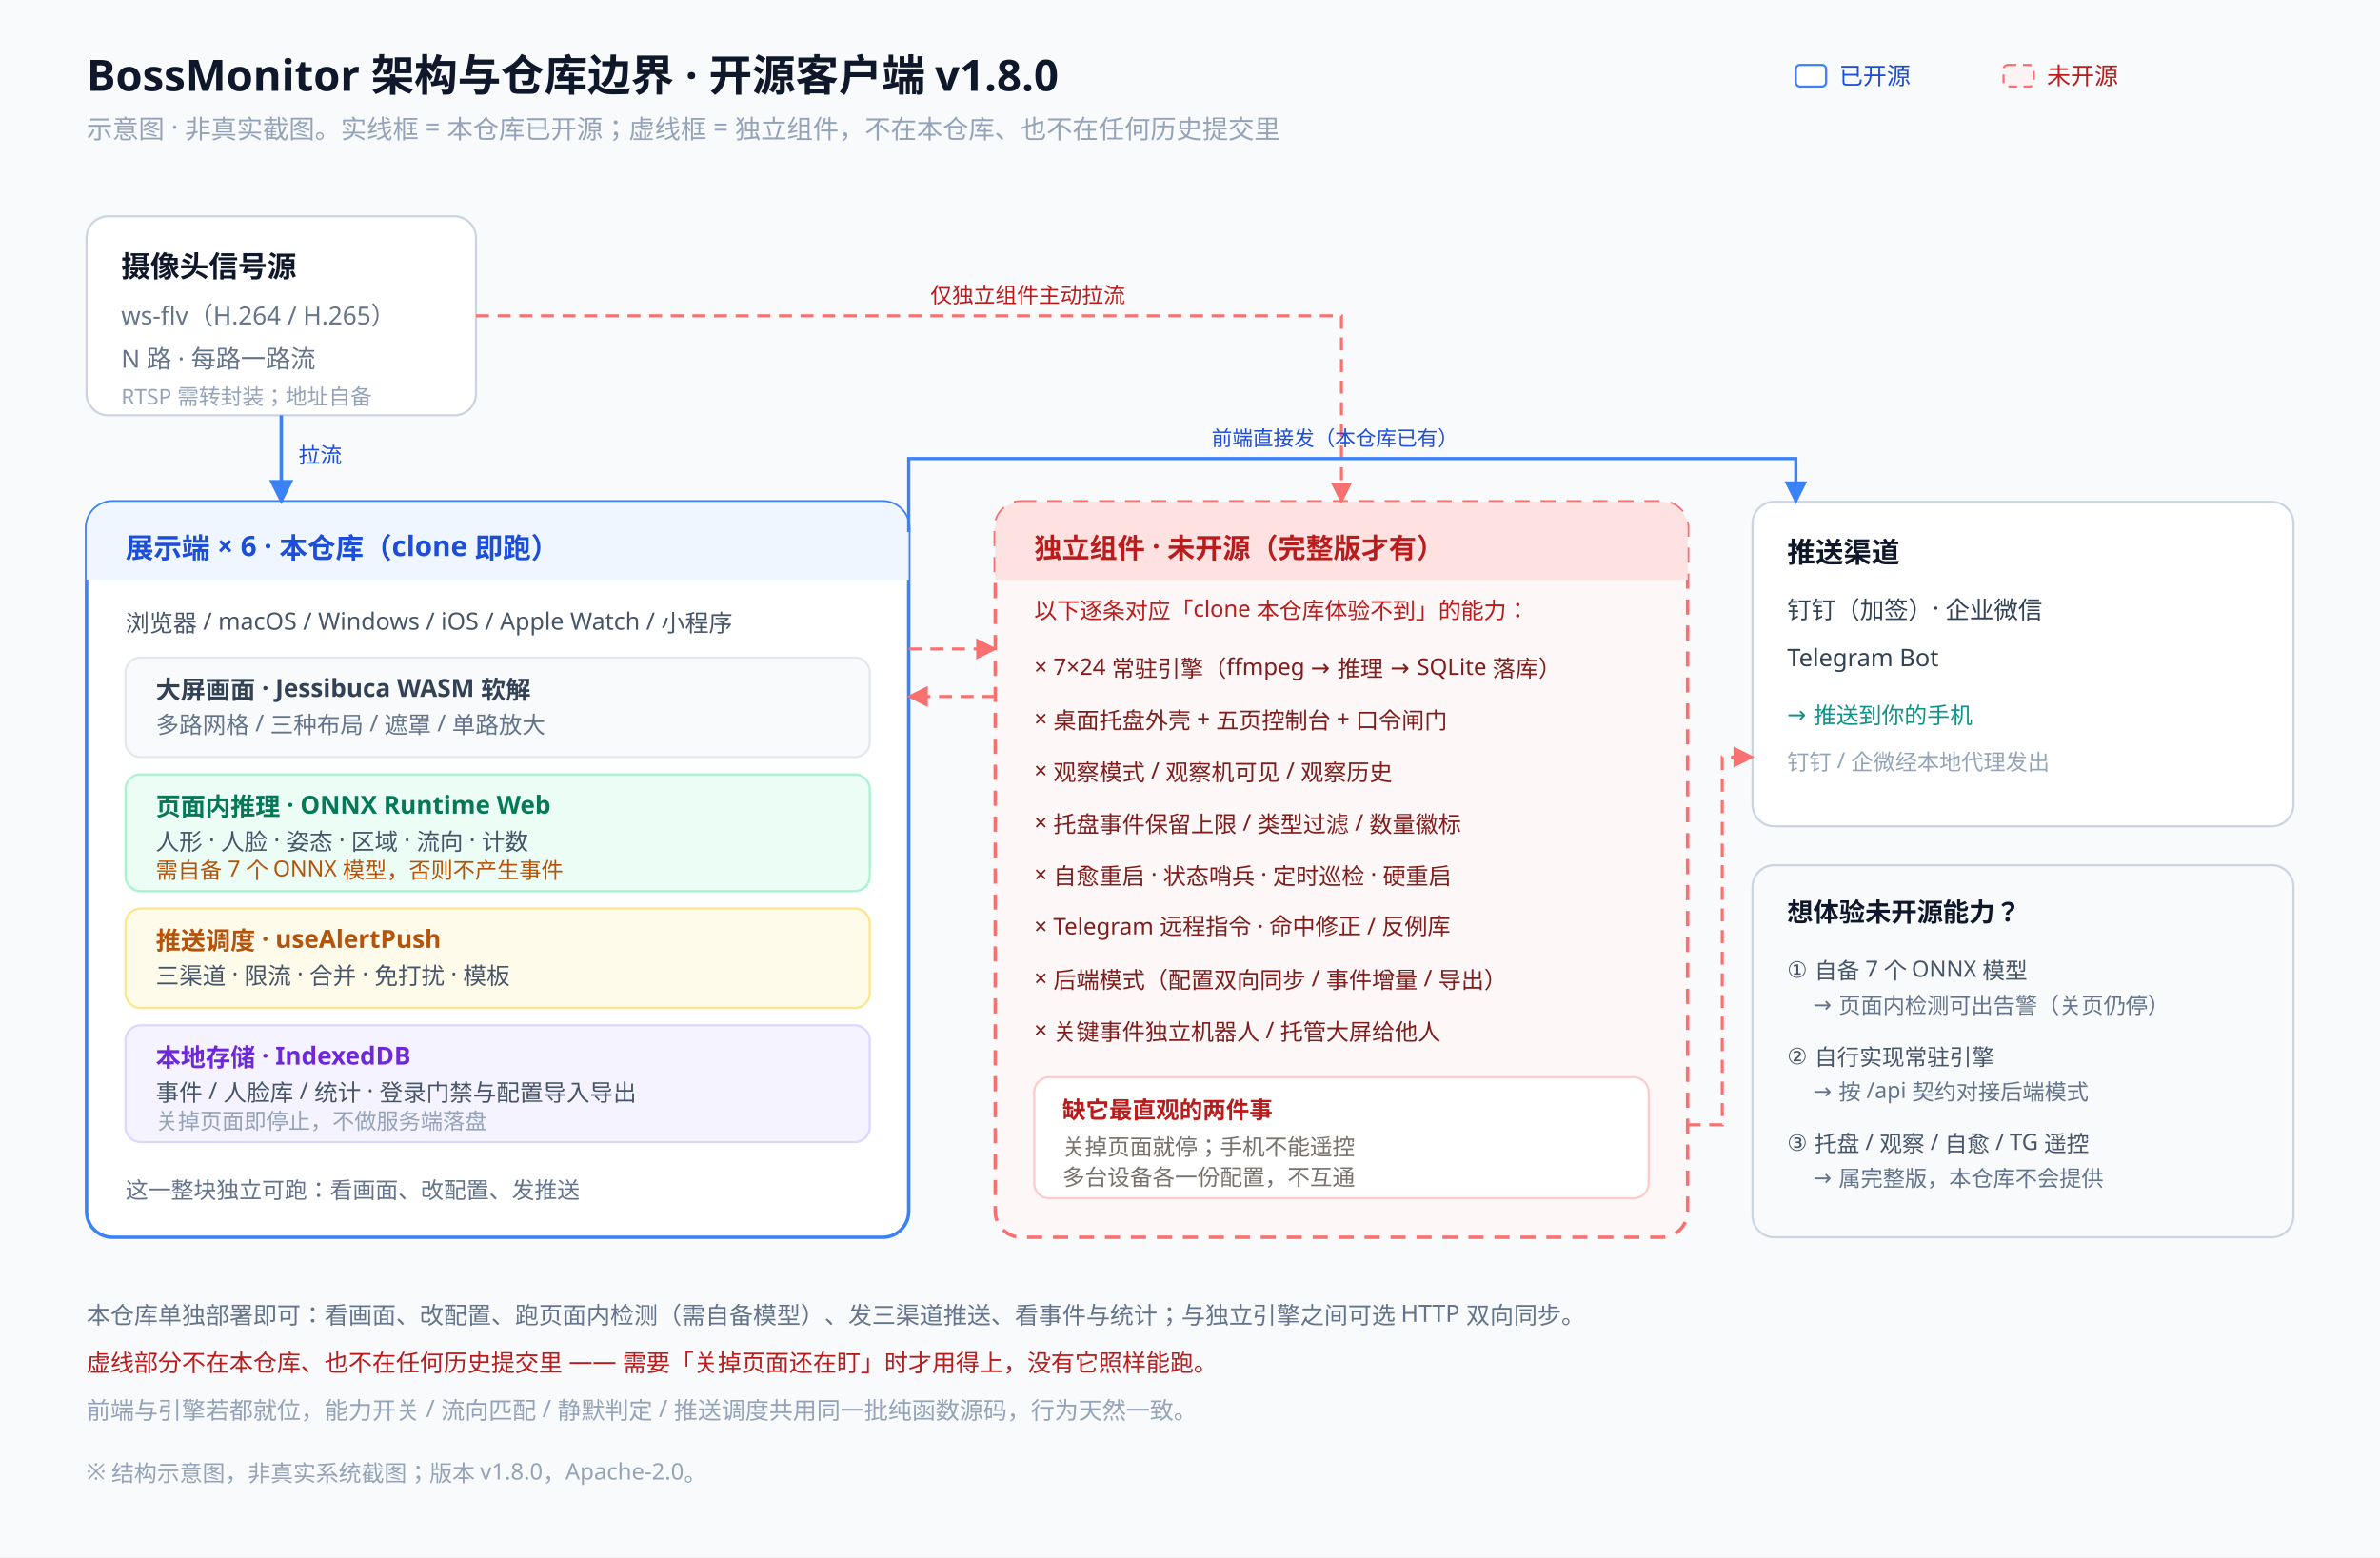
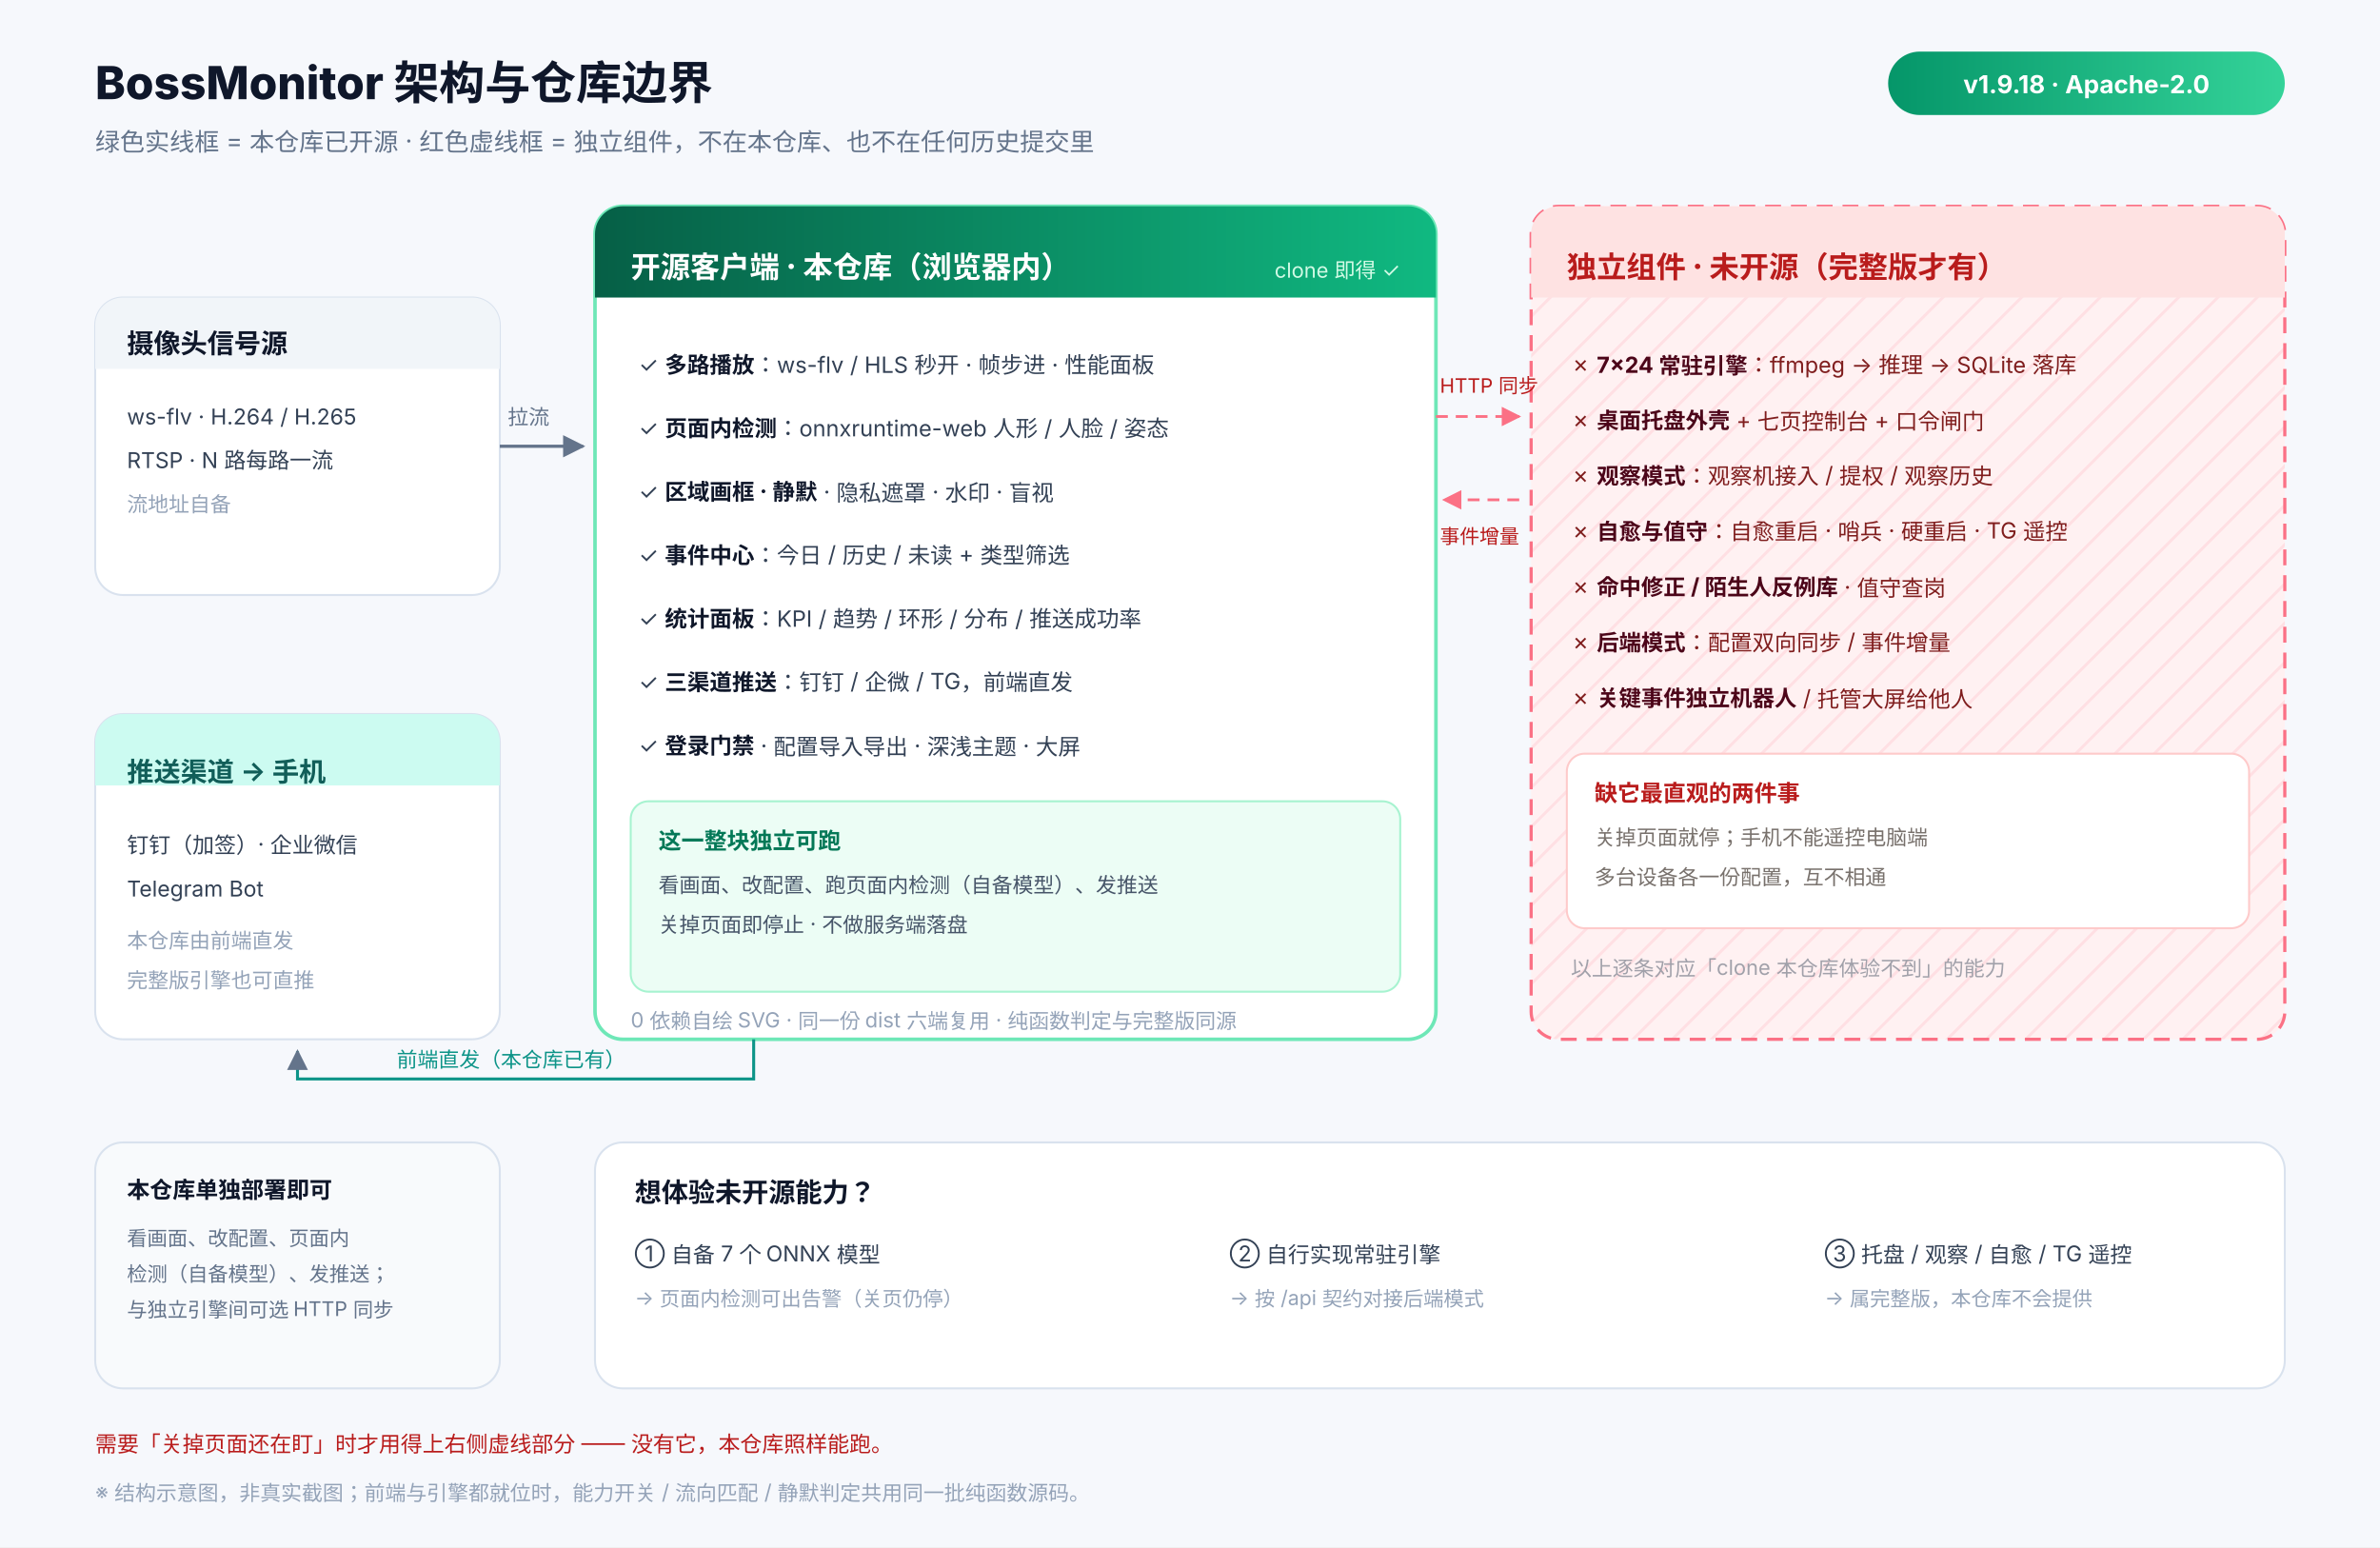
- <svg xmlns="http://www.w3.org/2000/svg" viewBox="0 0 1100 720" font-family="system-ui, 'PingFang SC', 'Microsoft YaHei', sans-serif">
-   <rect width="1100" height="720" fill="#f8fafc" />
-   <text x="40" y="42" font-size="20" font-weight="700" fill="#0f172a">BossMonitor 架构与仓库边界 · 开源客户端 v1.8.0</text>
-   <text x="40" y="64" font-size="12" fill="#94a3b8">示意图 · 非真实截图。实线框 = 本仓库已开源；虚线框 = 独立组件，不在本仓库、也不在任何历史提交里</text>
-   <g transform="translate(830,30)">
-     <rect x="0" y="0" width="14" height="10" rx="2" fill="#ffffff" stroke="#3b82f6" />
-     <text x="20" y="9" font-size="11" fill="#1d4ed8">已开源</text>
-     <rect x="96" y="0" width="14" height="10" rx="2" fill="#fef2f2" stroke="#f87171" stroke-dasharray="4 3" />
-     <text x="116" y="9" font-size="11" fill="#b91c1c">未开源</text>
-   </g>
+ <svg xmlns="http://www.w3.org/2000/svg" viewBox="0 0 1200 780" font-family="-apple-system, 'PingFang SC', 'Microsoft YaHei', 'Noto Sans SC', sans-serif">
  <defs>
-     <marker id="arb" viewBox="0 0 10 10" refX="9" refY="5" markerWidth="7" markerHeight="7" orient="auto-start-reverse">
-       <path d="M0,0 L10,5 L0,10 z" fill="#3b82f6" />
+     <linearGradient id="gOpen" x1="0" y1="0" x2="1" y2="0">
+       <stop offset="0" stop-color="#065f46" />
+       <stop offset="1" stop-color="#10b981" />
+     </linearGradient>
+     <linearGradient id="gPillG" x1="0" y1="0" x2="1" y2="0">
+       <stop offset="0" stop-color="#059669" />
+       <stop offset="1" stop-color="#34d399" />
+     </linearGradient>
+     <pattern id="hatch" width="14" height="14" patternUnits="userSpaceOnUse" patternTransform="rotate(45)">
+       <rect width="14" height="14" fill="#fff1f2" />
+       <line x1="0" y1="0" x2="0" y2="14" stroke="#fecdd3" stroke-width="3" opacity="0.45" />
+     </pattern>
+     <marker id="ar" viewBox="0 0 10 10" refX="9" refY="5" markerWidth="7" markerHeight="7" orient="auto-start-reverse">
+       <path d="M0,0 L10,5 L0,10 z" fill="#64748b" />
    </marker>
    <marker id="arr" viewBox="0 0 10 10" refX="9" refY="5" markerWidth="7" markerHeight="7" orient="auto-start-reverse">
-       <path d="M0,0 L10,5 L0,10 z" fill="#f87171" />
+       <path d="M0,0 L10,5 L0,10 z" fill="#fb7185" />
    </marker>
  </defs>
-   <rect x="40" y="100" width="180" height="92" rx="10" fill="#ffffff" stroke="#cbd5e1" />
-   <text x="56" y="128" font-size="13.5" font-weight="600" fill="#0f172a">摄像头信号源</text>
-   <text x="56" y="150" font-size="11.5" fill="#64748b">ws-flv（H.264 / H.265）</text>
-   <text x="56" y="170" font-size="11.5" fill="#64748b">N 路 · 每路一路流</text>
-   <text x="56" y="187" font-size="10" fill="#94a3b8">RTSP 需转封装；地址自备</text>
-   <rect x="40" y="232" width="380" height="340" rx="12" fill="#ffffff" stroke="#3b82f6" stroke-width="1.6" />
-   <path d="M40 244 a12 12 0 0 1 12 -12 h356 a12 12 0 0 1 12 12 v24 h-380 z" fill="#eff6ff" />
-   <text x="58" y="258" font-size="13" font-weight="700" fill="#1d4ed8">展示端 × 6 · 本仓库（clone 即跑）</text>
-   <text x="58" y="292" font-size="11" fill="#475569">浏览器 / macOS / Windows / iOS / Apple Watch / 小程序</text>
-   <rect x="58" y="304" width="344" height="46" rx="7" fill="#f8fafc" stroke="#e2e8f0" />
-   <text x="72" y="323" font-size="11.5" font-weight="600" fill="#334155">大屏画面 · Jessibuca WASM 软解</text>
-   <text x="72" y="339" font-size="10.8" fill="#64748b">多路网格 / 三种布局 / 遮罩 / 单路放大</text>
-   <rect x="58" y="358" width="344" height="54" rx="7" fill="#ecfdf5" stroke="#a7f3d0" />
-   <text x="72" y="377" font-size="11.5" font-weight="600" fill="#047857">页面内推理 · ONNX Runtime Web</text>
-   <text x="72" y="393" font-size="10.8" fill="#475569">人形 · 人脸 · 姿态 · 区域 · 流向 · 计数</text>
-   <text x="72" y="406" font-size="10.2" fill="#b45309">需自备 7 个 ONNX 模型，否则不产生事件</text>
-   <rect x="58" y="420" width="344" height="46" rx="7" fill="#fffbeb" stroke="#fde68a" />
-   <text x="72" y="439" font-size="11.5" font-weight="600" fill="#b45309">推送调度 · useAlertPush</text>
-   <text x="72" y="455" font-size="10.8" fill="#475569">三渠道 · 限流 · 合并 · 免打扰 · 模板</text>
-   <rect x="58" y="474" width="344" height="54" rx="7" fill="#f5f3ff" stroke="#ddd6fe" />
-   <text x="72" y="493" font-size="11.5" font-weight="600" fill="#6d28d9">本地存储 · IndexedDB</text>
-   <text x="72" y="509" font-size="10.8" fill="#475569">事件 / 人脸库 / 统计 · 登录门禁与配置导入导出</text>
-   <text x="72" y="522" font-size="10.2" fill="#94a3b8">关掉页面即停止，不做服务端落盘</text>
-   <text x="58" y="554" font-size="10.5" fill="#64748b">这一整块独立可跑：看画面、改配置、发推送</text>
-   <rect x="460" y="232" width="320" height="340" rx="12" fill="#fef7f7" stroke="#f87171" stroke-width="1.6" stroke-dasharray="7 5" />
-   <path d="M460 244 a12 12 0 0 1 12 -12 h296 a12 12 0 0 1 12 12 v24 h-320 z" fill="#fee2e2" />
-   <text x="478" y="258" font-size="12.8" font-weight="700" fill="#b91c1c">独立组件 · 未开源（完整版才有）</text>
-   <text x="478" y="286" font-size="10.5" fill="#b91c1c">以下逐条对应「clone 本仓库体验不到」的能力：</text>
-   <text x="478" y="312" font-size="10.6" fill="#7f1d1d">× 7×24 常驻引擎（ffmpeg → 推理 → SQLite 落库）</text>
-   <text x="478" y="336" font-size="10.6" fill="#7f1d1d">× 桌面托盘外壳 + 五页控制台 + 口令闸门</text>
-   <text x="478" y="360" font-size="10.6" fill="#7f1d1d">× 观察模式 / 观察机可见 / 观察历史</text>
-   <text x="478" y="384" font-size="10.6" fill="#7f1d1d">× 托盘事件保留上限 / 类型过滤 / 数量徽标</text>
-   <text x="478" y="408" font-size="10.6" fill="#7f1d1d">× 自愈重启 · 状态哨兵 · 定时巡检 · 硬重启</text>
-   <text x="478" y="432" font-size="10.6" fill="#7f1d1d">× Telegram 远程指令 · 命中修正 / 反例库</text>
-   <text x="478" y="456" font-size="10.6" fill="#7f1d1d">× 后端模式（配置双向同步 / 事件增量 / 导出）</text>
-   <text x="478" y="480" font-size="10.6" fill="#7f1d1d">× 关键事件独立机器人 / 托管大屏给他人</text>
-   <rect x="478" y="498" width="284" height="56" rx="7" fill="#ffffff" stroke="#fecaca" />
-   <text x="491" y="517" font-size="10.8" font-weight="600" fill="#b91c1c">缺它最直观的两件事</text>
-   <text x="491" y="534" font-size="10.4" fill="#78716c">关掉页面就停；手机不能遥控</text>
-   <text x="491" y="548" font-size="10.4" fill="#78716c">多台设备各一份配置，不互通</text>
-   <rect x="810" y="232" width="250" height="150" rx="10" fill="#ffffff" stroke="#cbd5e1" />
-   <text x="826" y="260" font-size="13" font-weight="600" fill="#0f172a">推送渠道</text>
-   <text x="826" y="286" font-size="11.2" fill="#334155">钉钉（加签）· 企业微信</text>
-   <text x="826" y="308" font-size="11.2" fill="#334155">Telegram Bot</text>
-   <text x="826" y="334" font-size="10.5" fill="#0d9488">→ 推送到你的手机</text>
-   <text x="826" y="356" font-size="10.2" fill="#94a3b8">钉钉 / 企微经本地代理发出</text>
-   <rect x="810" y="400" width="250" height="172" rx="10" fill="#f8fafc" stroke="#cbd5e1" />
-   <text x="826" y="426" font-size="12" font-weight="700" fill="#0f172a">想体验未开源能力？</text>
-   <text x="826" y="452" font-size="10.4" fill="#475569">① 自备 7 个 ONNX 模型</text>
-   <text x="838" y="468" font-size="10.2" fill="#64748b">→ 页面内检测可出告警（关页仍停）</text>
-   <text x="826" y="492" font-size="10.4" fill="#475569">② 自行实现常驻引擎</text>
-   <text x="838" y="508" font-size="10.2" fill="#64748b">→ 按 /api 契约对接后端模式</text>
-   <text x="826" y="532" font-size="10.4" fill="#475569">③ 托盘 / 观察 / 自愈 / TG 遥控</text>
-   <text x="838" y="548" font-size="10.2" fill="#64748b">→ 属完整版，本仓库不会提供</text>
-   <path d="M130 192 L130 232" fill="none" stroke="#3b82f6" stroke-width="1.6" marker-end="url(#arb)" />
-   <text x="138" y="214" font-size="10" fill="#1d4ed8">拉流</text>
-   <path d="M220 146 L620 146 L620 232" fill="none" stroke="#f87171" stroke-width="1.4" stroke-dasharray="6 4" marker-end="url(#arr)" />
-   <text x="430" y="140" font-size="10" fill="#b91c1c">仅独立组件主动拉流</text>
-   <path d="M420 300 L460 300" fill="none" stroke="#f87171" stroke-width="1.4" stroke-dasharray="6 4" marker-end="url(#arr)" />
-   <path d="M460 322 L420 322" fill="none" stroke="#f87171" stroke-width="1.4" stroke-dasharray="6 4" marker-end="url(#arr)" />
-   <path d="M420 246 L420 212 L830 212 L830 232" fill="none" stroke="#3b82f6" stroke-width="1.5" marker-end="url(#arb)" />
-   <text x="560" y="206" font-size="9.5" fill="#1d4ed8">前端直接发（本仓库已有）</text>
-   <path d="M780 520 L796 520 L796 350 L810 350" fill="none" stroke="#f87171" stroke-width="1.4" stroke-dasharray="6 4" marker-end="url(#arr)" />
-   <text x="40" y="612" font-size="11" fill="#64748b">本仓库单独部署即可：看画面、改配置、跑页面内检测（需自备模型）、发三渠道推送、看事件与统计；与独立引擎之间可选 HTTP 双向同步。</text>
-   <text x="40" y="634" font-size="11" fill="#b91c1c">虚线部分不在本仓库、也不在任何历史提交里 —— 需要「关掉页面还在盯」时才用得上，没有它照样能跑。</text>
-   <text x="40" y="656" font-size="11" fill="#94a3b8">前端与引擎若都就位，能力开关 / 流向匹配 / 静默判定 / 推送调度共用同一批纯函数源码，行为天然一致。</text>
-   <text x="40" y="684" font-size="10.5" fill="#94a3b8">※ 结构示意图，非真实系统截图；版本 v1.8.0，Apache-2.0。</text>
+   <rect width="1200" height="780" fill="#f6f8fc" />
+   <text x="48" y="50" font-size="23" font-weight="800" fill="#0f172a">BossMonitor 架构与仓库边界</text>
+   <rect x="952" y="26" width="200" height="32" rx="16" fill="url(#gPillG)" />
+   <text x="1052" y="47" font-size="12.5" font-weight="700" fill="#ffffff" text-anchor="middle">v1.9.18 · Apache-2.0</text>
+   <text x="48" y="76" font-size="12.5" fill="#64748b">绿色实线框 = 本仓库已开源 · 红色虚线框 = 独立组件，不在本仓库、也不在任何历史提交里</text>
+   <rect x="48" y="150" width="204" height="150" rx="14" fill="#ffffff" stroke="#d9e2ee" />
+   <path d="M48 164 a14 14 0 0 1 14 -14 h176 a14 14 0 0 1 14 14 v22 h-204 z" fill="#f1f5f9" />
+   <text x="64" y="178" font-size="13.5" font-weight="700" fill="#0f172a">摄像头信号源</text>
+   <text x="64" y="214" font-size="11" fill="#334155">ws-flv · H.264 / H.265</text>
+   <text x="64" y="236" font-size="11" fill="#334155">RTSP · N 路每路一流</text>
+   <text x="64" y="258" font-size="10.5" fill="#94a3b8">流地址自备</text>
+   <rect x="300" y="104" width="424" height="420" rx="14" fill="#ffffff" stroke="#6ee7b7" stroke-width="1.8" />
+   <path d="M300 118 a14 14 0 0 1 14 -14 h396 a14 14 0 0 1 14 14 v32 h-424 z" fill="url(#gOpen)" />
+   <text x="318" y="140" font-size="15" font-weight="800" fill="#ffffff">开源客户端 · 本仓库（浏览器内）</text>
+   <text x="706" y="140" font-size="10.5" fill="#d1fae5" text-anchor="end">clone 即得 ✓</text>
+   <g font-size="11.3" fill="#334155">
+     <text x="322" y="188">✓ <tspan font-weight="700" fill="#0f172a">多路播放</tspan>：ws-flv / HLS 秒开 · 帧步进 · 性能面板</text>
+     <text x="322" y="220">✓ <tspan font-weight="700" fill="#0f172a">页面内检测</tspan>：onnxruntime-web 人形 / 人脸 / 姿态</text>
+     <text x="322" y="252">✓ <tspan font-weight="700" fill="#0f172a">区域画框 · 静默</tspan> · 隐私遮罩 · 水印 · 盲视</text>
+     <text x="322" y="284">✓ <tspan font-weight="700" fill="#0f172a">事件中心</tspan>：今日 / 历史 / 未读 + 类型筛选</text>
+     <text x="322" y="316">✓ <tspan font-weight="700" fill="#0f172a">统计面板</tspan>：KPI / 趋势 / 环形 / 分布 / 推送成功率</text>
+     <text x="322" y="348">✓ <tspan font-weight="700" fill="#0f172a">三渠道推送</tspan>：钉钉 / 企微 / TG，前端直发</text>
+     <text x="322" y="380">✓ <tspan font-weight="700" fill="#0f172a">登录门禁</tspan> · 配置导入导出 · 深浅主题 · 大屏</text>
+   </g>
+   <rect x="318" y="404" width="388" height="96" rx="9" fill="#ecfdf5" stroke="#a7f3d0" />
+   <text x="332" y="428" font-size="11.5" font-weight="700" fill="#047857">这一整块独立可跑</text>
+   <text x="332" y="450" font-size="10.5" fill="#475569">看画面、改配置、跑页面内检测（自备模型）、发推送</text>
+   <text x="332" y="470" font-size="10.5" fill="#475569">关掉页面即停止 · 不做服务端落盘</text>
+   <text x="318" y="518" font-size="10.5" fill="#94a3b8">0 依赖自绘 SVG · 同一份 dist 六端复用 · 纯函数判定与完整版同源</text>
+   <rect x="772" y="104" width="380" height="420" rx="14" fill="url(#hatch)" stroke="#fb7185" stroke-width="1.6" stroke-dasharray="8 5" />
+   <path d="M772 118 a14 14 0 0 1 14 -14 h352 a14 14 0 0 1 14 14 v32 h-380 z" fill="#fee2e2" />
+   <text x="790" y="140" font-size="15" font-weight="800" fill="#b91c1c">独立组件 · 未开源（完整版才有）</text>
+   <g font-size="11.2" fill="#7f1d1d">
+     <text x="792" y="188">✗ <tspan font-weight="700" fill="#4c0519">7×24 常驻引擎</tspan>：ffmpeg → 推理 → SQLite 落库</text>
+     <text x="792" y="216">✗ <tspan font-weight="700" fill="#4c0519">桌面托盘外壳</tspan> + 七页控制台 + 口令闸门</text>
+     <text x="792" y="244">✗ <tspan font-weight="700" fill="#4c0519">观察模式</tspan>：观察机接入 / 提权 / 观察历史</text>
+     <text x="792" y="272">✗ <tspan font-weight="700" fill="#4c0519">自愈与值守</tspan>：自愈重启 · 哨兵 · 硬重启 · TG 遥控</text>
+     <text x="792" y="300">✗ <tspan font-weight="700" fill="#4c0519">命中修正 / 陌生人反例库</tspan> · 值守查岗</text>
+     <text x="792" y="328">✗ <tspan font-weight="700" fill="#4c0519">后端模式</tspan>：配置双向同步 / 事件增量</text>
+     <text x="792" y="356">✗ <tspan font-weight="700" fill="#4c0519">关键事件独立机器人</tspan> / 托管大屏给他人</text>
+   </g>
+   <rect x="790" y="380" width="344" height="88" rx="9" fill="#ffffff" stroke="#fecaca" />
+   <text x="804" y="404" font-size="11.5" font-weight="700" fill="#b91c1c">缺它最直观的两件事</text>
+   <text x="804" y="426" font-size="10.5" fill="#78716c">关掉页面就停；手机不能遥控电脑端</text>
+   <text x="804" y="446" font-size="10.5" fill="#78716c">多台设备各一份配置，互不相通</text>
+   <text x="792" y="492" font-size="10.5" fill="#a1a1aa">以上逐条对应「clone 本仓库体验不到」的能力</text>
+   <rect x="48" y="360" width="204" height="164" rx="14" fill="#ffffff" stroke="#d9e2ee" />
+   <path d="M48 374 a14 14 0 0 1 14 -14 h176 a14 14 0 0 1 14 14 v22 h-204 z" fill="#ccfbf1" />
+   <text x="64" y="394" font-size="13.5" font-weight="700" fill="#115e59">推送渠道 → 手机</text>
+   <text x="64" y="430" font-size="11" fill="#334155">钉钉（加签）· 企业微信</text>
+   <text x="64" y="452" font-size="11" fill="#334155">Telegram Bot</text>
+   <text x="64" y="478" font-size="10.5" fill="#94a3b8">本仓库由前端直发</text>
+   <text x="64" y="498" font-size="10.5" fill="#94a3b8">完整版引擎也可直推</text>
+   <line x1="252" y1="225" x2="294" y2="225" stroke="#64748b" stroke-width="1.6" marker-end="url(#ar)" />
+   <text x="256" y="214" font-size="10.5" fill="#64748b">拉流</text>
+   <path d="M380 524 V544 H150 V530" fill="none" stroke="#0d9488" stroke-width="1.5" marker-end="url(#ar)" />
+   <text x="200" y="538" font-size="10.5" fill="#0d9488">前端直发（本仓库已有）</text>
+   <line x1="724" y1="210" x2="766" y2="210" stroke="#fb7185" stroke-width="1.4" stroke-dasharray="6 4" marker-end="url(#arr)" />
+   <text x="726" y="198" font-size="10" fill="#b91c1c">HTTP 同步</text>
+   <line x1="766" y1="252" x2="728" y2="252" stroke="#fb7185" stroke-width="1.4" stroke-dasharray="6 4" marker-end="url(#arr)" />
+   <text x="726" y="274" font-size="10" fill="#b91c1c">事件增量</text>
+   <rect x="300" y="576" width="852" height="124" rx="14" fill="#ffffff" stroke="#d9e2ee" />
+   <text x="320" y="606" font-size="13.5" font-weight="800" fill="#0f172a">想体验未开源能力？</text>
+   <text x="320" y="636" font-size="11" fill="#334155">① 自备 7 个 ONNX 模型</text>
+   <text x="320" y="658" font-size="10.2" fill="#94a3b8">→ 页面内检测可出告警（关页仍停）</text>
+   <text x="620" y="636" font-size="11" fill="#334155">② 自行实现常驻引擎</text>
+   <text x="620" y="658" font-size="10.2" fill="#94a3b8">→ 按 /api 契约对接后端模式</text>
+   <text x="920" y="636" font-size="11" fill="#334155">③ 托盘 / 观察 / 自愈 / TG 遥控</text>
+   <text x="920" y="658" font-size="10.2" fill="#94a3b8">→ 属完整版，本仓库不会提供</text>
+   <rect x="48" y="576" width="204" height="124" rx="14" fill="#f8fafc" stroke="#d9e2ee" />
+   <text x="64" y="604" font-size="11.5" font-weight="700" fill="#0f172a">本仓库单独部署即可</text>
+   <text x="64" y="628" font-size="10.2" fill="#64748b">看画面、改配置、页面内</text>
+   <text x="64" y="646" font-size="10.2" fill="#64748b">检测（自备模型）、发推送；</text>
+   <text x="64" y="664" font-size="10.2" fill="#64748b">与独立引擎间可选 HTTP 同步</text>
+   <text x="48" y="732" font-size="11" fill="#b91c1c">需要「关掉页面还在盯」时才用得上右侧虚线部分 —— 没有它，本仓库照样能跑。</text>
+   <text x="48" y="756" font-size="10.5" fill="#94a3b8">※ 结构示意图，非真实截图；前端与引擎都就位时，能力开关 / 流向匹配 / 静默判定共用同一批纯函数源码。</text>
</svg>
